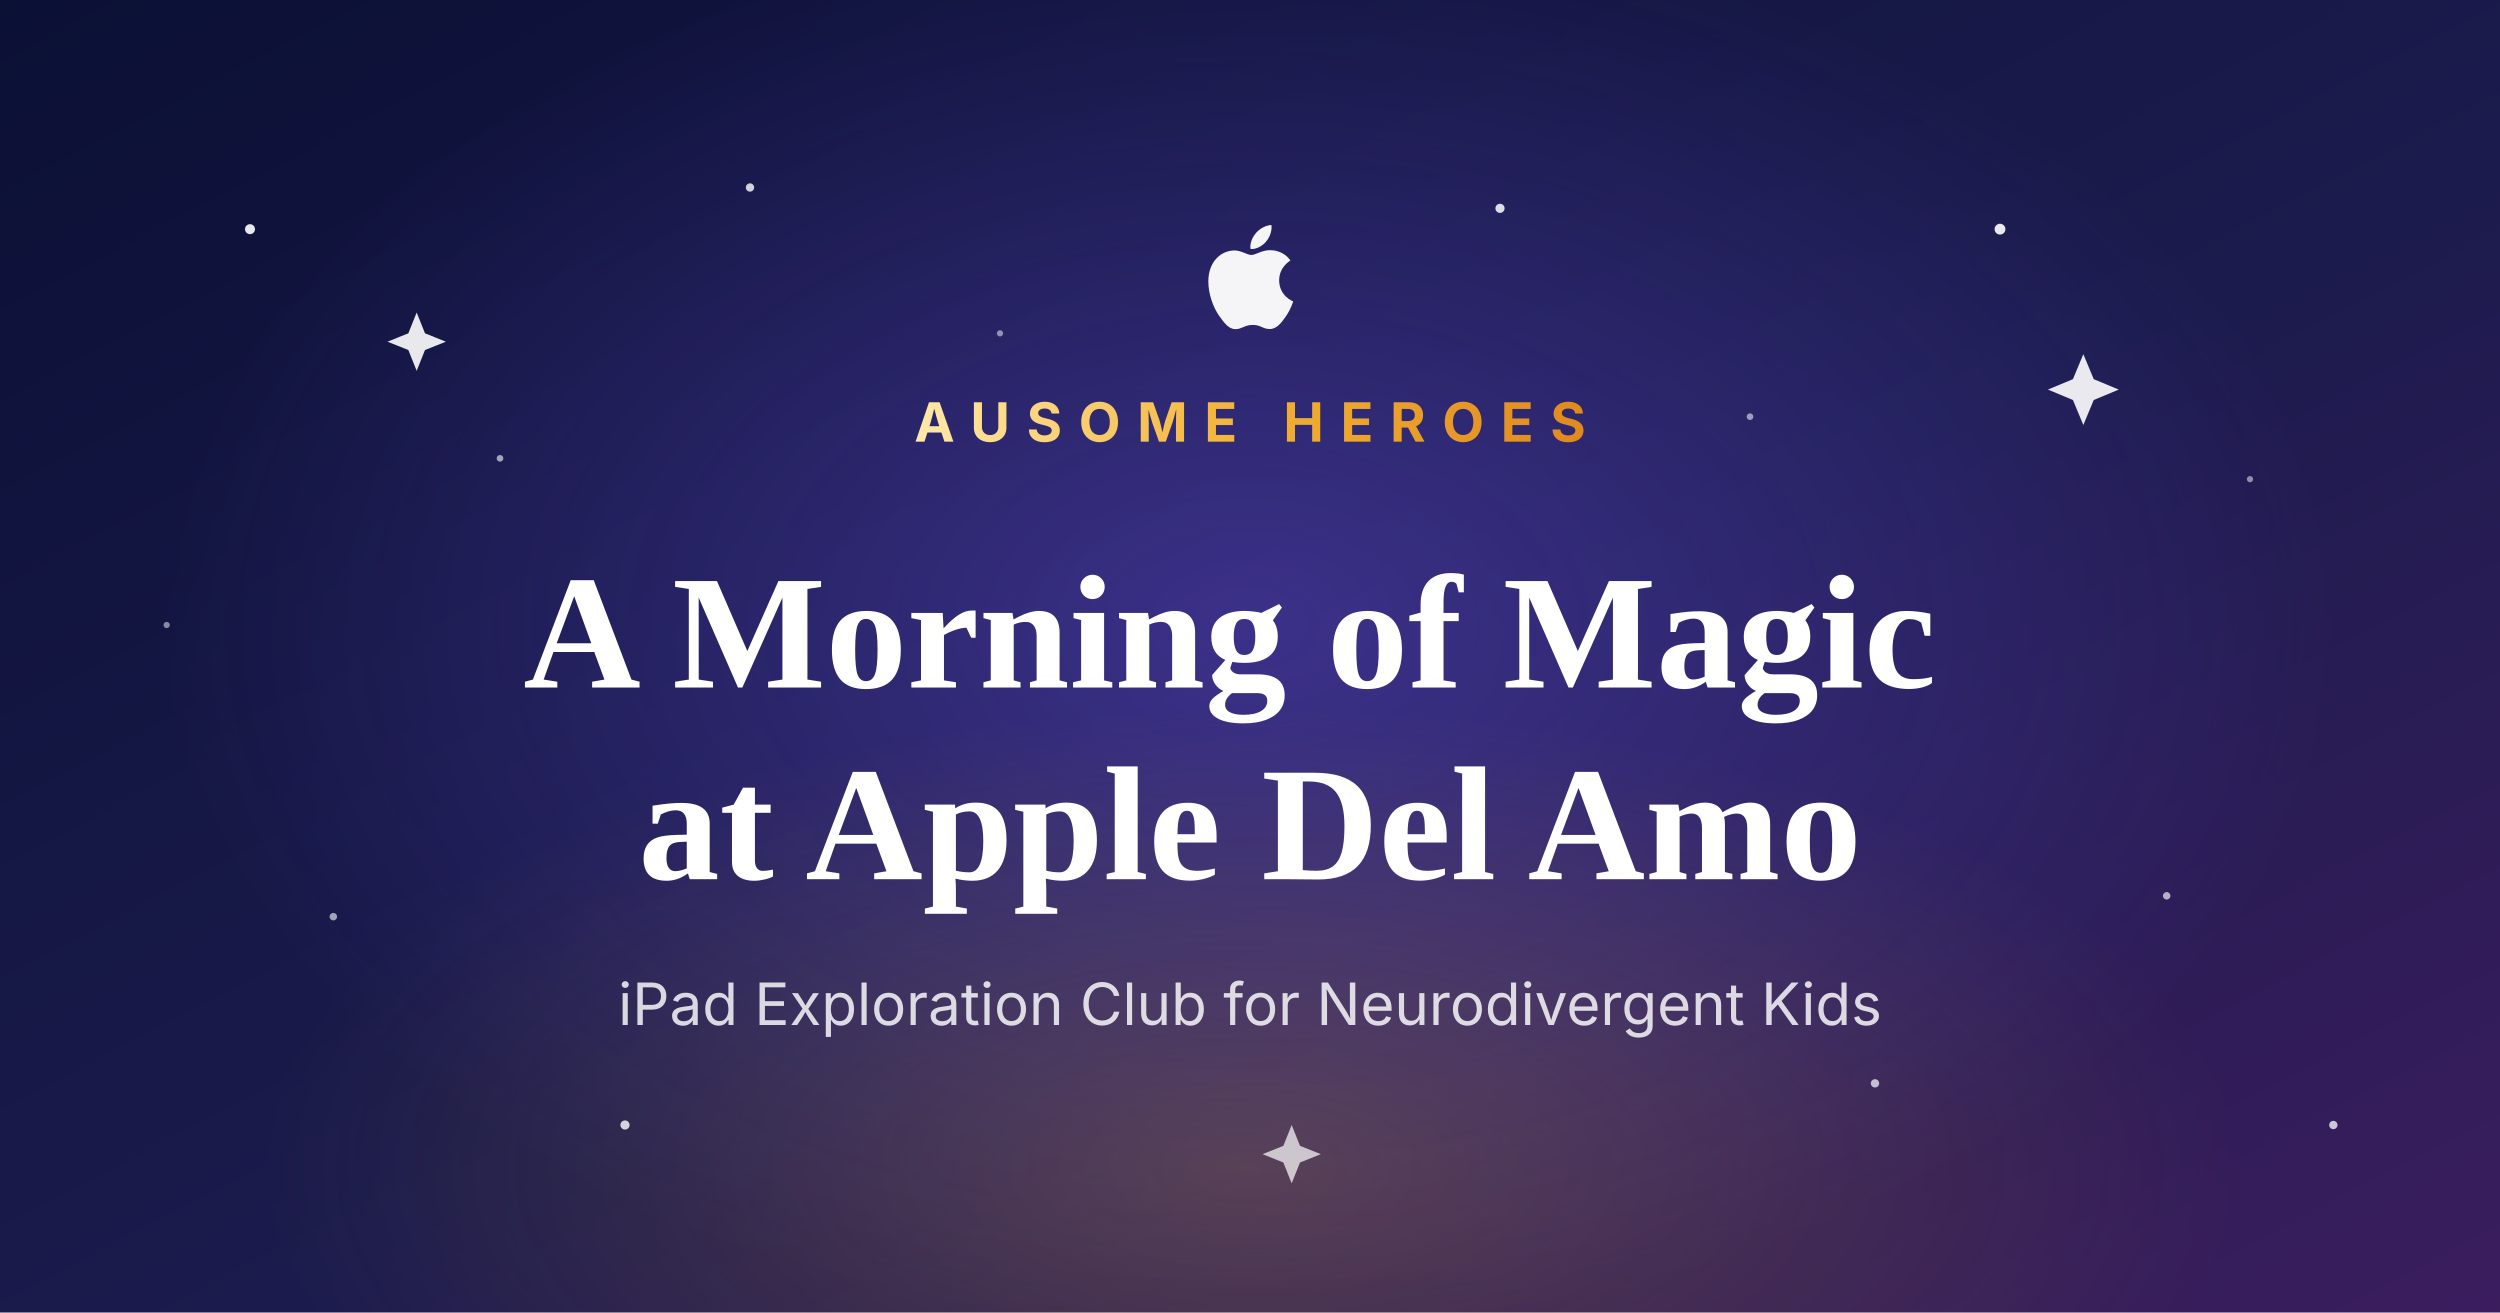
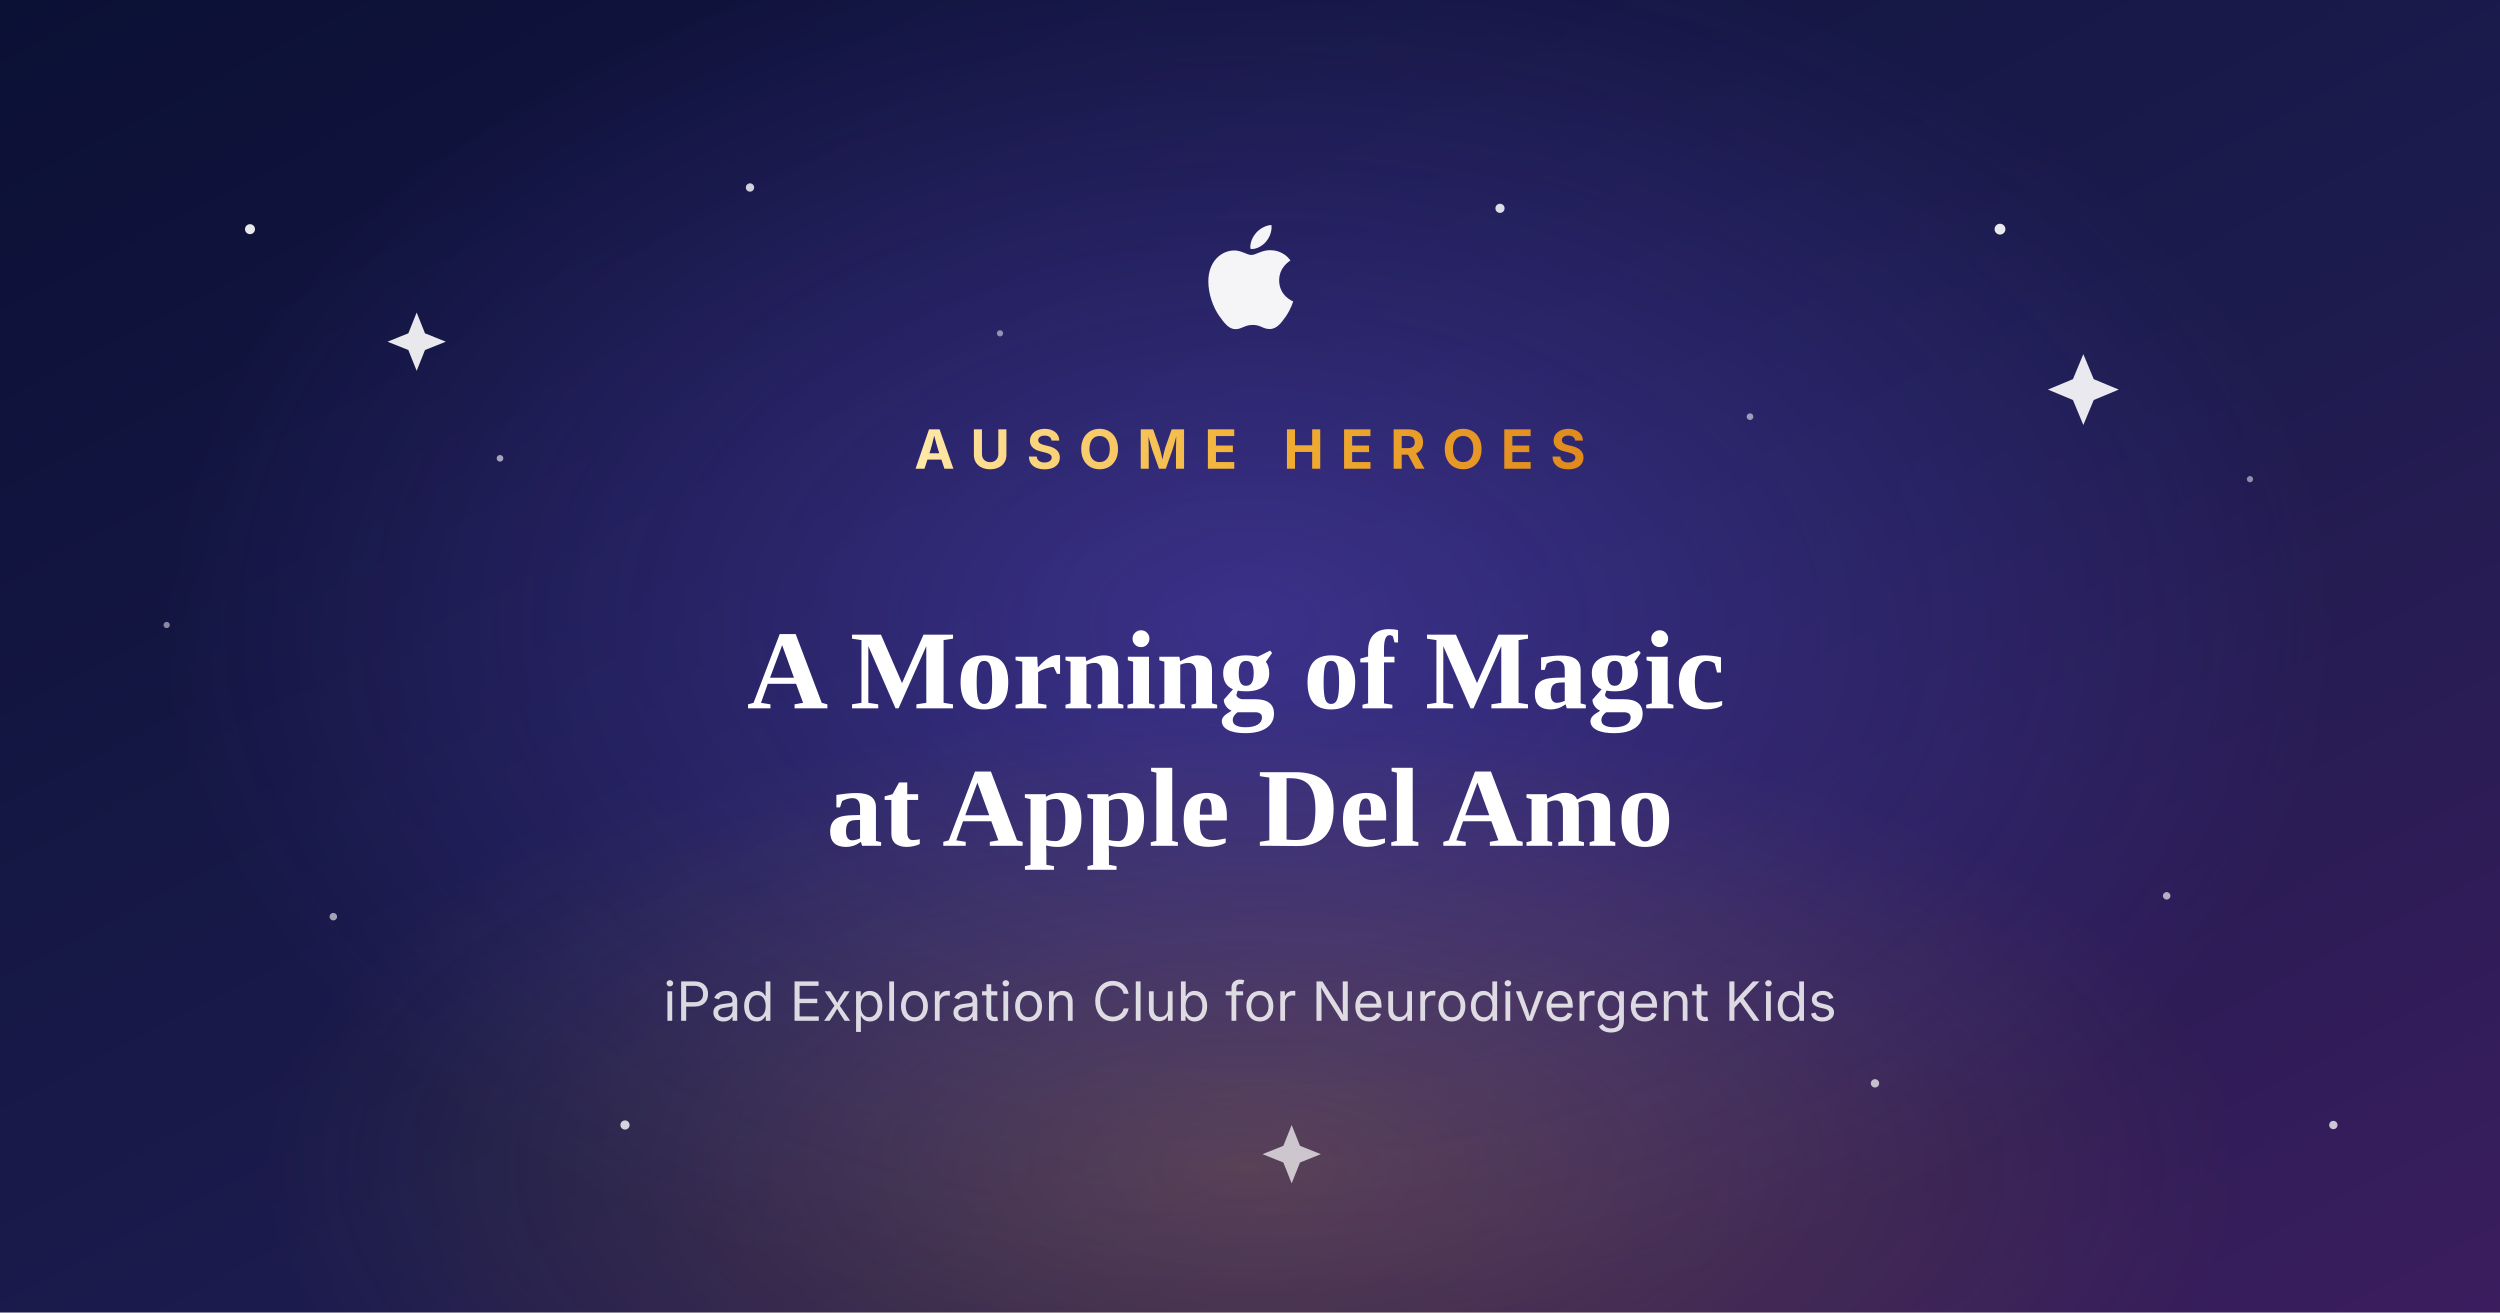
<svg xmlns="http://www.w3.org/2000/svg" width="1200" height="630" viewBox="0 0 1200 630" role="img" aria-label="A Morning of Magic at Apple Del Amo — Ausome Heroes iPad workshop">
  <defs>
    <linearGradient id="bg" x1="0" y1="0" x2="1" y2="1">
      <stop offset="0" stop-color="#0b1035" />
      <stop offset="0.55" stop-color="#1b1b4d" />
      <stop offset="1" stop-color="#3b1d5e" />
    </linearGradient>
    <radialGradient id="glow1" cx="0.5" cy="0.5" r="0.5">
      <stop offset="0" stop-color="#f2b134" stop-opacity="0.22" />
      <stop offset="1" stop-color="#f2b134" stop-opacity="0" />
    </radialGradient>
    <radialGradient id="glow2" cx="0.5" cy="0.5" r="0.5">
      <stop offset="0" stop-color="#7c5cff" stop-opacity="0.35" />
      <stop offset="1" stop-color="#7c5cff" stop-opacity="0" />
    </radialGradient>
    <linearGradient id="gold" x1="0" y1="0" x2="1" y2="0">
      <stop offset="0" stop-color="#ffe9a8" />
      <stop offset="0.5" stop-color="#f2b134" />
      <stop offset="1" stop-color="#e08a1e" />
    </linearGradient>
  </defs>
  <rect width="1200" height="630" fill="url(#bg)" />
  <ellipse cx="600" cy="300" rx="520" ry="340" fill="url(#glow2)" />
  <ellipse cx="600" cy="560" rx="480" ry="220" fill="url(#glow1)" />
  <g fill="#ffffff">
    <circle cx="120" cy="110" r="2.4" opacity="0.9" />
    <circle cx="240" cy="220" r="1.6" opacity="0.6" />
    <circle cx="360" cy="90" r="2" opacity="0.8" />
    <circle cx="480" cy="160" r="1.5" opacity="0.5" />
    <circle cx="720" cy="100" r="2.2" opacity="0.85" />
    <circle cx="840" cy="200" r="1.6" opacity="0.55" />
    <circle cx="960" cy="110" r="2.6" opacity="0.9" />
    <circle cx="1080" cy="230" r="1.5" opacity="0.5" />
    <circle cx="160" cy="440" r="1.8" opacity="0.6" />
    <circle cx="300" cy="540" r="2.2" opacity="0.8" />
    <circle cx="900" cy="520" r="2" opacity="0.7" />
    <circle cx="1040" cy="430" r="1.8" opacity="0.65" />
    <circle cx="1120" cy="540" r="2" opacity="0.75" />
    <circle cx="80" cy="300" r="1.5" opacity="0.5" />
    <path d="M200 150 l4 10 10 4 -10 4 -4 10 -4 -10 -10 -4 10 -4 z" opacity="0.9" />
    <path d="M1000 170 l5 12 12 5 -12 5 -5 12 -5 -12 -12 -5 12 -5 z" opacity="0.9" />
    <path d="M620 540 l4 10 10 4 -10 4 -4 10 -4 -10 -10 -4 10 -4 z" opacity="0.7" />
  </g>
  <g transform="translate(580,108) scale(0.05)" fill="#ffffff" opacity="0.95">
    <path d="M788.1 340.9c-5.8 4.5-108.2 62.2-108.2 190.5 0 148.4 130.3 200.9 134.2 202.2-.6 3.2-20.7 71.9-68.7 141.9-42.8 61.6-87.5 123.1-155.5 123.1s-85.5-39.5-164-39.5c-76.5 0-103.7 40.8-165.9 40.8s-105.6-57-155.5-127C46.7 790.7 0 663 0 541.8c0-194.4 126.4-297.5 250.8-297.5 66.1 0 121.2 43.4 162.7 43.4 39.5 0 101.1-46 176.3-46 28.5 0 130.9 2.6 198.3 99.2zm-234-181.5c31.1-36.9 53.1-88.1 53.1-139.3 0-7.1-.6-14.3-1.9-20.1-50.6 1.9-110.8 33.7-147.1 75.8-28.5 32.4-55.1 83.6-55.1 135.5 0 7.8 1.3 15.6 1.9 18.1 3.2.6 8.4 1.3 13.6 1.3 45.4 0 102.5-30.4 135.5-71.3z" />
  </g>
-   <text x="600" y="212" text-anchor="middle" font-family="system-ui, -apple-system, 'Segoe UI', sans-serif" font-size="26" font-weight="700" letter-spacing="8" fill="url(#gold)">AUSOME HEROES</text>
-   <text x="600" y="330" text-anchor="middle" font-family="Georgia, 'Times New Roman', serif" font-size="78" font-weight="700" fill="#ffffff">
+   <text x="600" y="225" text-anchor="middle" font-family="system-ui, -apple-system, 'Segoe UI', sans-serif" font-size="26" font-weight="700" letter-spacing="8" fill="url(#gold)">AUSOME HEROES</text>
+   <text x="600" y="340" text-anchor="middle" font-family="Georgia, 'Times New Roman', serif" font-size="54" font-weight="700" fill="#ffffff">
    <tspan x="600" dy="0">A Morning of Magic</tspan>
-     <tspan x="600" dy="92">at Apple Del Amo</tspan>
+     <tspan x="600" dy="66">at Apple Del Amo</tspan>
  </text>
-   <text x="600" y="492" text-anchor="middle" font-family="system-ui, -apple-system, 'Segoe UI', sans-serif" font-size="28" fill="#ffffff" opacity="0.82">iPad Exploration Club for Neurodivergent Kids</text>
+   <text x="600" y="490" text-anchor="middle" font-family="system-ui, -apple-system, 'Segoe UI', sans-serif" font-size="26" fill="#ffffff" opacity="0.82">iPad Exploration Club for Neurodivergent Kids</text>
</svg>
